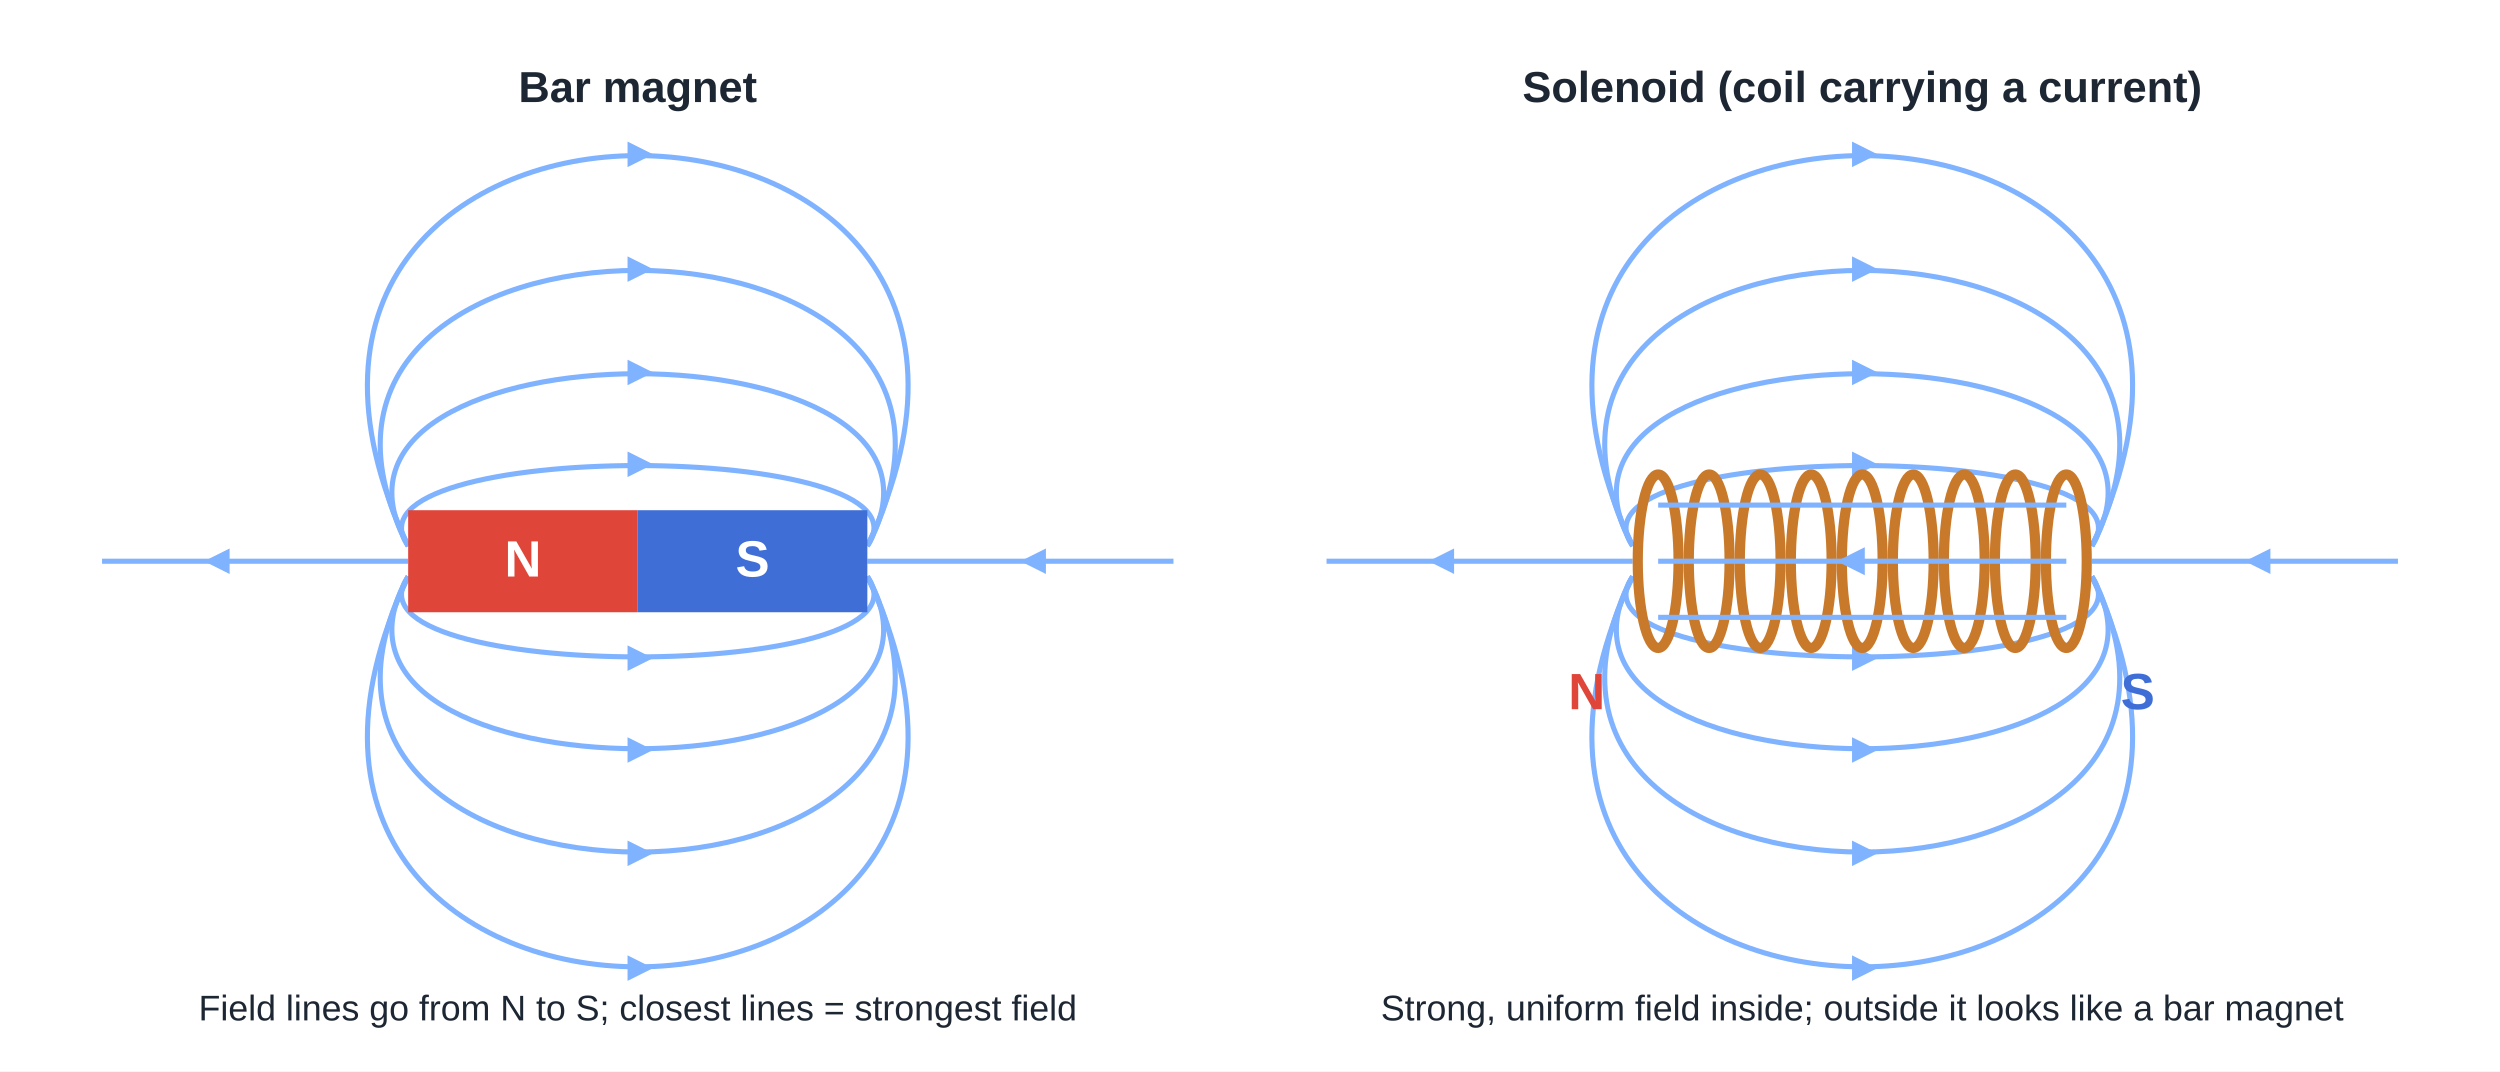
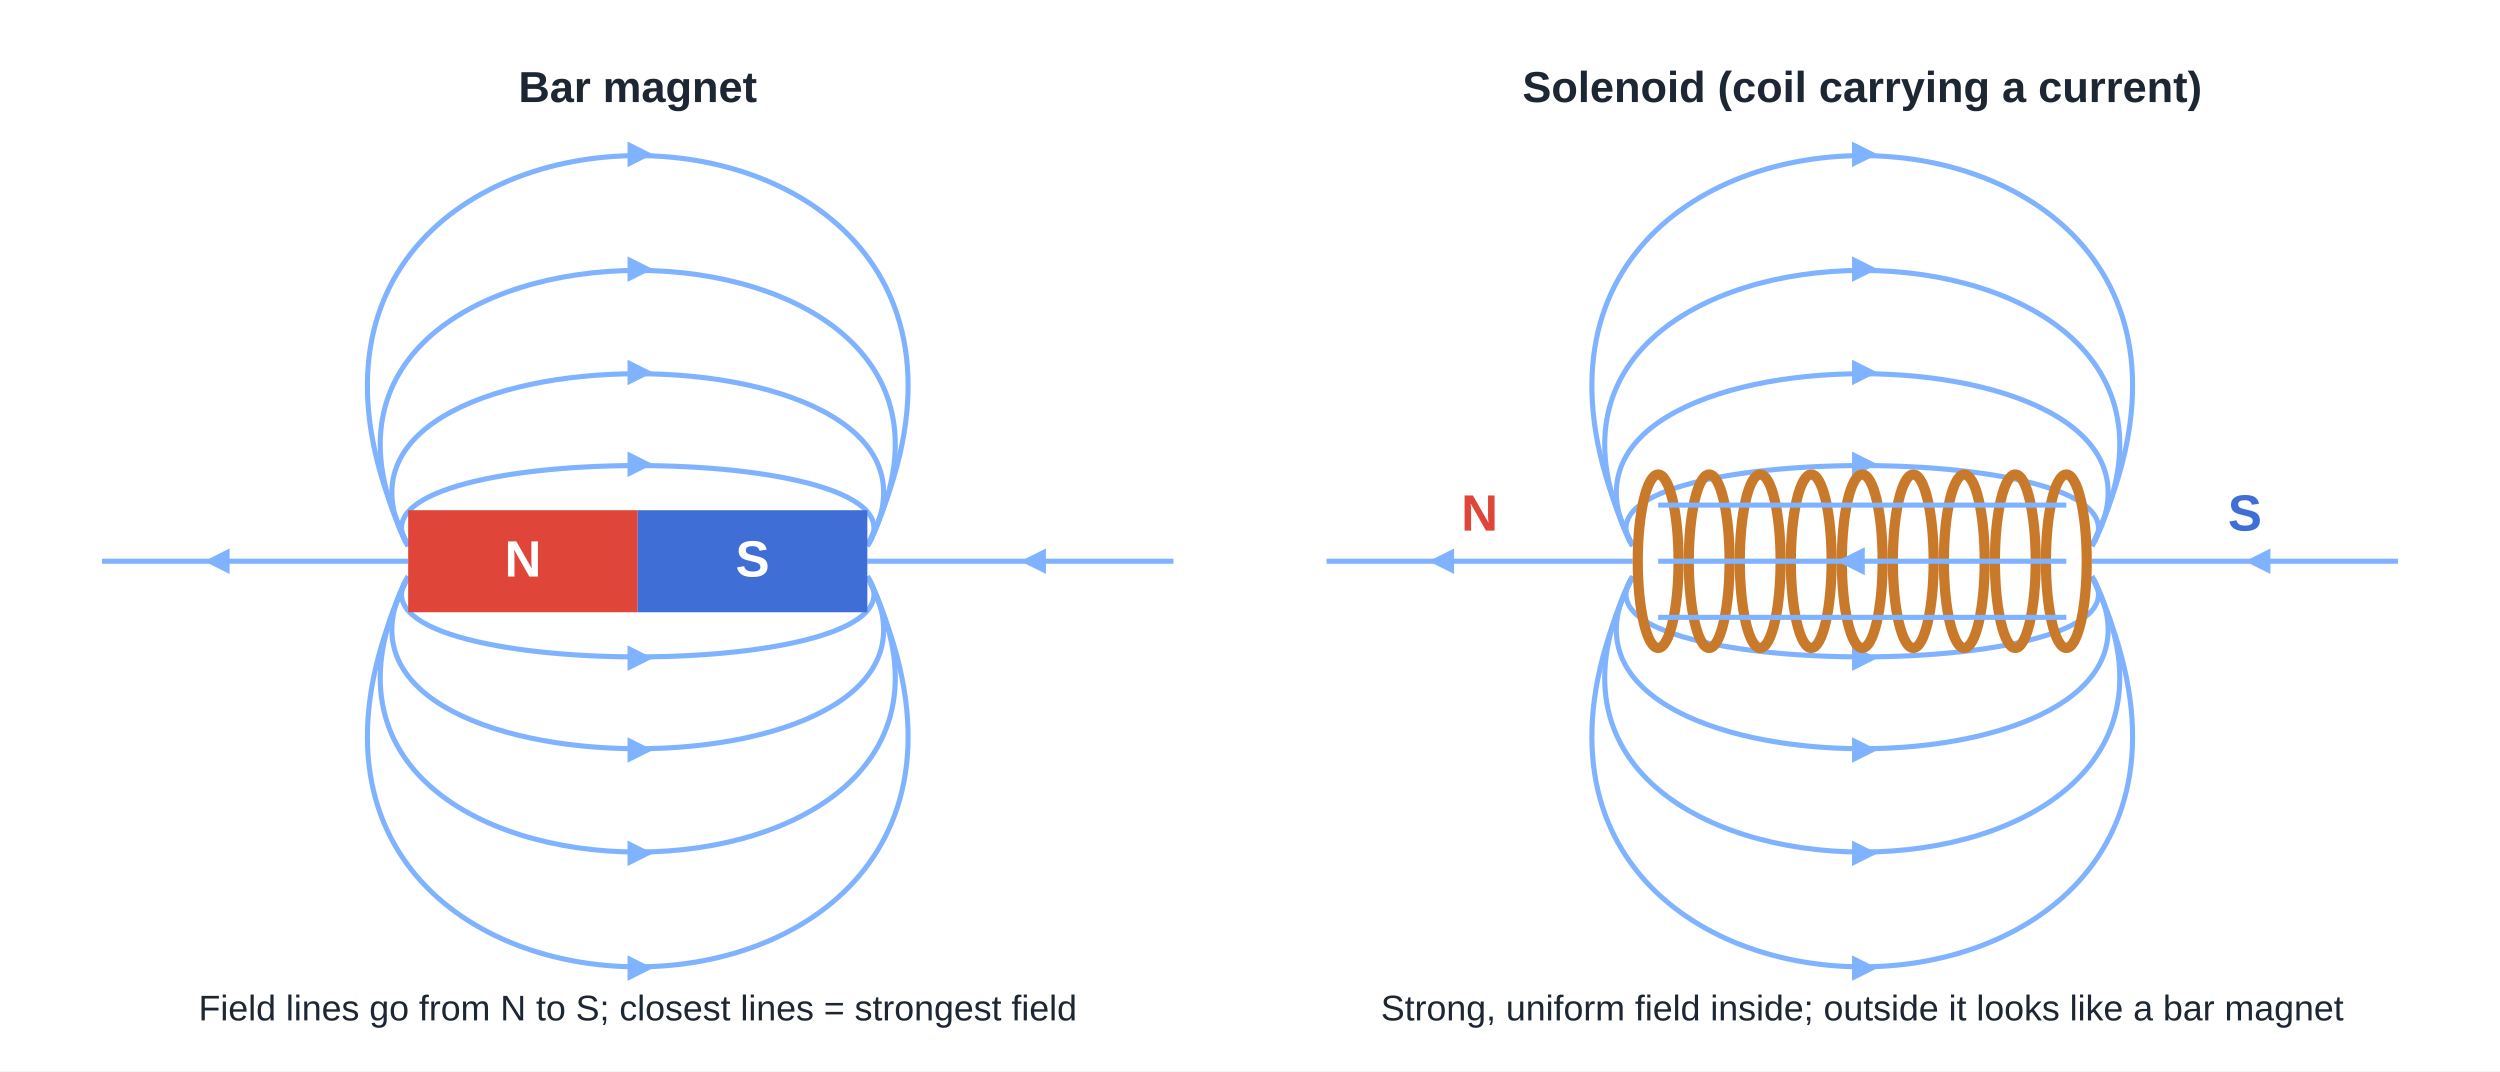
<svg xmlns="http://www.w3.org/2000/svg" viewBox="0 0 980 420" role="img" aria-label="Magnetic field patterns of a bar magnet and of a solenoid" width="980" height="420" font-family="Arial, Helvetica, sans-serif" color="#1d2733">
  <rect x="0" y="0" width="980" height="420" fill="#ffffff" />
  <defs />
  <g>
    <path d="M160 214C130 172 370 172 340 214" fill="none" stroke="#7fb2ff" stroke-width="2" />
    <path d="M160 226C130 268 370 268 340 226" fill="none" stroke="#7fb2ff" stroke-width="2" />
    <path d="M247.0 182.0L246.0 182.0" stroke="#7fb2ff" stroke-width="0" fill="none" stroke-linecap="round" />
    <path d="M256.0 182.0L246.0 187.0L246.0 177.0Z" fill="#7fb2ff" />
    <path d="M247.0 258.0L246.0 258.0" stroke="#7fb2ff" stroke-width="0" fill="none" stroke-linecap="round" />
    <path d="M256.0 258.0L246.0 263.0L246.0 253.0Z" fill="#7fb2ff" />
    <path d="M160 214C108 124 392 124 340 214" fill="none" stroke="#7fb2ff" stroke-width="2" />
    <path d="M160 226C108 316 392 316 340 226" fill="none" stroke="#7fb2ff" stroke-width="2" />
    <path d="M247.0 146.0L246.0 146.0" stroke="#7fb2ff" stroke-width="0" fill="none" stroke-linecap="round" />
    <path d="M256.0 146.0L246.0 151.0L246.0 141.0Z" fill="#7fb2ff" />
    <path d="M247.0 294.0L246.0 294.0" stroke="#7fb2ff" stroke-width="0" fill="none" stroke-linecap="round" />
    <path d="M256.0 294.0L246.0 299.0L246.0 289.0Z" fill="#7fb2ff" />
    <path d="M160 214C86 70 414 70 340 214" fill="none" stroke="#7fb2ff" stroke-width="2" />
    <path d="M160 226C86 370 414 370 340 226" fill="none" stroke="#7fb2ff" stroke-width="2" />
    <path d="M247.0 105.5L246.0 105.5" stroke="#7fb2ff" stroke-width="0" fill="none" stroke-linecap="round" />
    <path d="M256.0 105.5L246.0 110.5L246.0 100.5Z" fill="#7fb2ff" />
    <path d="M247.0 334.5L246.0 334.5" stroke="#7fb2ff" stroke-width="0" fill="none" stroke-linecap="round" />
    <path d="M256.0 334.5L246.0 339.5L246.0 329.5Z" fill="#7fb2ff" />
    <path d="M160 214C64 10 436 10 340 214" fill="none" stroke="#7fb2ff" stroke-width="2" />
    <path d="M160 226C64 430 436 430 340 226" fill="none" stroke="#7fb2ff" stroke-width="2" />
    <path d="M247.0 60.5L246.0 60.5" stroke="#7fb2ff" stroke-width="0" fill="none" stroke-linecap="round" />
    <path d="M256.0 60.5L246.0 65.5L246.0 55.5Z" fill="#7fb2ff" />
    <path d="M247.0 379.5L246.0 379.5" stroke="#7fb2ff" stroke-width="0" fill="none" stroke-linecap="round" />
    <path d="M256.0 379.5L246.0 384.5L246.0 374.5Z" fill="#7fb2ff" />
    <path d="M40 220H160M340 220H460" stroke="#7fb2ff" stroke-width="2" />
    <path d="M420.0 220.0L410.0 220.0" stroke="#7fb2ff" stroke-width="0" fill="none" stroke-linecap="round" />
    <path d="M400.0 220.0L410.0 215.0L410.0 225.0Z" fill="#7fb2ff" />
    <path d="M100.0 220.0L90.0 220.0" stroke="#7fb2ff" stroke-width="0" fill="none" stroke-linecap="round" />
    <path d="M80.0 220.0L90.0 215.0L90.0 225.0Z" fill="#7fb2ff" />
  </g>
  <rect x="160" y="200" width="90" height="40" fill="#e0453a" />
  <rect x="250" y="200" width="90" height="40" fill="#3f6fd6" />
  <text x="205.0" y="226.0" font-size="20" text-anchor="middle" class="sf-lab" fill="#1d2733" font-weight="700" style="fill:#fff">N</text>
  <text x="295.0" y="226.0" font-size="20" text-anchor="middle" class="sf-lab" fill="#1d2733" font-weight="700" style="fill:#fff">S</text>
  <text x="250.0" y="40.0" font-size="17" text-anchor="middle" class="sf-lab" fill="#1d2733" font-weight="700">Bar magnet</text>
  <text x="250.0" y="400.0" font-size="14" text-anchor="middle" class="sf-lab" fill="#1d2733">Field lines go from N to S; closest lines = strongest field</text>
  <g>
    <path d="M640 214C610 172 850 172 820 214" fill="none" stroke="#7fb2ff" stroke-width="2" />
    <path d="M640 226C610 268 850 268 820 226" fill="none" stroke="#7fb2ff" stroke-width="2" />
    <path d="M727.0 182.0L726.0 182.0" stroke="#7fb2ff" stroke-width="0" fill="none" stroke-linecap="round" />
    <path d="M736.0 182.0L726.0 187.0L726.0 177.0Z" fill="#7fb2ff" />
    <path d="M727.0 258.0L726.0 258.0" stroke="#7fb2ff" stroke-width="0" fill="none" stroke-linecap="round" />
    <path d="M736.0 258.0L726.0 263.0L726.0 253.0Z" fill="#7fb2ff" />
    <path d="M640 214C588 124 872 124 820 214" fill="none" stroke="#7fb2ff" stroke-width="2" />
    <path d="M640 226C588 316 872 316 820 226" fill="none" stroke="#7fb2ff" stroke-width="2" />
    <path d="M727.0 146.0L726.0 146.0" stroke="#7fb2ff" stroke-width="0" fill="none" stroke-linecap="round" />
    <path d="M736.0 146.0L726.0 151.0L726.0 141.0Z" fill="#7fb2ff" />
    <path d="M727.0 294.0L726.0 294.0" stroke="#7fb2ff" stroke-width="0" fill="none" stroke-linecap="round" />
    <path d="M736.0 294.0L726.0 299.0L726.0 289.0Z" fill="#7fb2ff" />
    <path d="M640 214C566 70 894 70 820 214" fill="none" stroke="#7fb2ff" stroke-width="2" />
    <path d="M640 226C566 370 894 370 820 226" fill="none" stroke="#7fb2ff" stroke-width="2" />
    <path d="M727.0 105.5L726.0 105.5" stroke="#7fb2ff" stroke-width="0" fill="none" stroke-linecap="round" />
    <path d="M736.0 105.5L726.0 110.5L726.0 100.5Z" fill="#7fb2ff" />
    <path d="M727.0 334.5L726.0 334.5" stroke="#7fb2ff" stroke-width="0" fill="none" stroke-linecap="round" />
    <path d="M736.0 334.5L726.0 339.5L726.0 329.5Z" fill="#7fb2ff" />
    <path d="M640 214C544 10 916 10 820 214" fill="none" stroke="#7fb2ff" stroke-width="2" />
    <path d="M640 226C544 430 916 430 820 226" fill="none" stroke="#7fb2ff" stroke-width="2" />
    <path d="M727.0 60.5L726.0 60.5" stroke="#7fb2ff" stroke-width="0" fill="none" stroke-linecap="round" />
    <path d="M736.0 60.5L726.0 65.5L726.0 55.5Z" fill="#7fb2ff" />
    <path d="M727.0 379.5L726.0 379.5" stroke="#7fb2ff" stroke-width="0" fill="none" stroke-linecap="round" />
    <path d="M736.0 379.5L726.0 384.5L726.0 374.5Z" fill="#7fb2ff" />
    <path d="M520 220H640M820 220H940" stroke="#7fb2ff" stroke-width="2" />
    <path d="M900.0 220.0L890.0 220.0" stroke="#7fb2ff" stroke-width="0" fill="none" stroke-linecap="round" />
    <path d="M880.0 220.0L890.0 215.0L890.0 225.0Z" fill="#7fb2ff" />
    <path d="M580.0 220.0L570.0 220.0" stroke="#7fb2ff" stroke-width="0" fill="none" stroke-linecap="round" />
    <path d="M560.0 220.0L570.0 215.0L570.0 225.0Z" fill="#7fb2ff" />
  </g>
  <ellipse cx="650" cy="220" rx="8" ry="34" fill="none" stroke="#c8792a" stroke-width="4" />
  <ellipse cx="670" cy="220" rx="8" ry="34" fill="none" stroke="#c8792a" stroke-width="4" />
  <ellipse cx="690" cy="220" rx="8" ry="34" fill="none" stroke="#c8792a" stroke-width="4" />
  <ellipse cx="710" cy="220" rx="8" ry="34" fill="none" stroke="#c8792a" stroke-width="4" />
  <ellipse cx="730" cy="220" rx="8" ry="34" fill="none" stroke="#c8792a" stroke-width="4" />
  <ellipse cx="750" cy="220" rx="8" ry="34" fill="none" stroke="#c8792a" stroke-width="4" />
  <ellipse cx="770" cy="220" rx="8" ry="34" fill="none" stroke="#c8792a" stroke-width="4" />
  <ellipse cx="790" cy="220" rx="8" ry="34" fill="none" stroke="#c8792a" stroke-width="4" />
  <ellipse cx="810" cy="220" rx="8" ry="34" fill="none" stroke="#c8792a" stroke-width="4" />
  <path d="M650 198H810M650 220H810M650 242H810" stroke="#7fb2ff" stroke-width="2" />
  <path d="M744.0 220.0L731.0 220.0" stroke="#7fb2ff" stroke-width="0" fill="none" stroke-linecap="round" />
  <path d="M720.0 220.0L731.0 214.5L731.0 225.5Z" fill="#7fb2ff" />
-   <text x="622.0" y="278.0" font-size="20" text-anchor="middle" class="sf-lab" fill="#1d2733" font-weight="700" style="fill:#e0453a">N</text>
-   <text x="838.0" y="278.0" font-size="20" text-anchor="middle" class="sf-lab" fill="#1d2733" font-weight="700" style="fill:#3f6fd6">S</text>
+   <text x="580.0" y="208.0" font-size="20" text-anchor="middle" class="sf-lab" fill="#1d2733" font-weight="700" style="fill:#e0453a">N</text>
+   <text x="880.0" y="208.0" font-size="20" text-anchor="middle" class="sf-lab" fill="#1d2733" font-weight="700" style="fill:#3f6fd6">S</text>
  <text x="730.0" y="40.0" font-size="17" text-anchor="middle" class="sf-lab" fill="#1d2733" font-weight="700">Solenoid (coil carrying a current)</text>
  <text x="730.0" y="400.0" font-size="14" text-anchor="middle" class="sf-lab" fill="#1d2733">Strong, uniform field inside; outside it looks like a bar magnet</text>
</svg>
